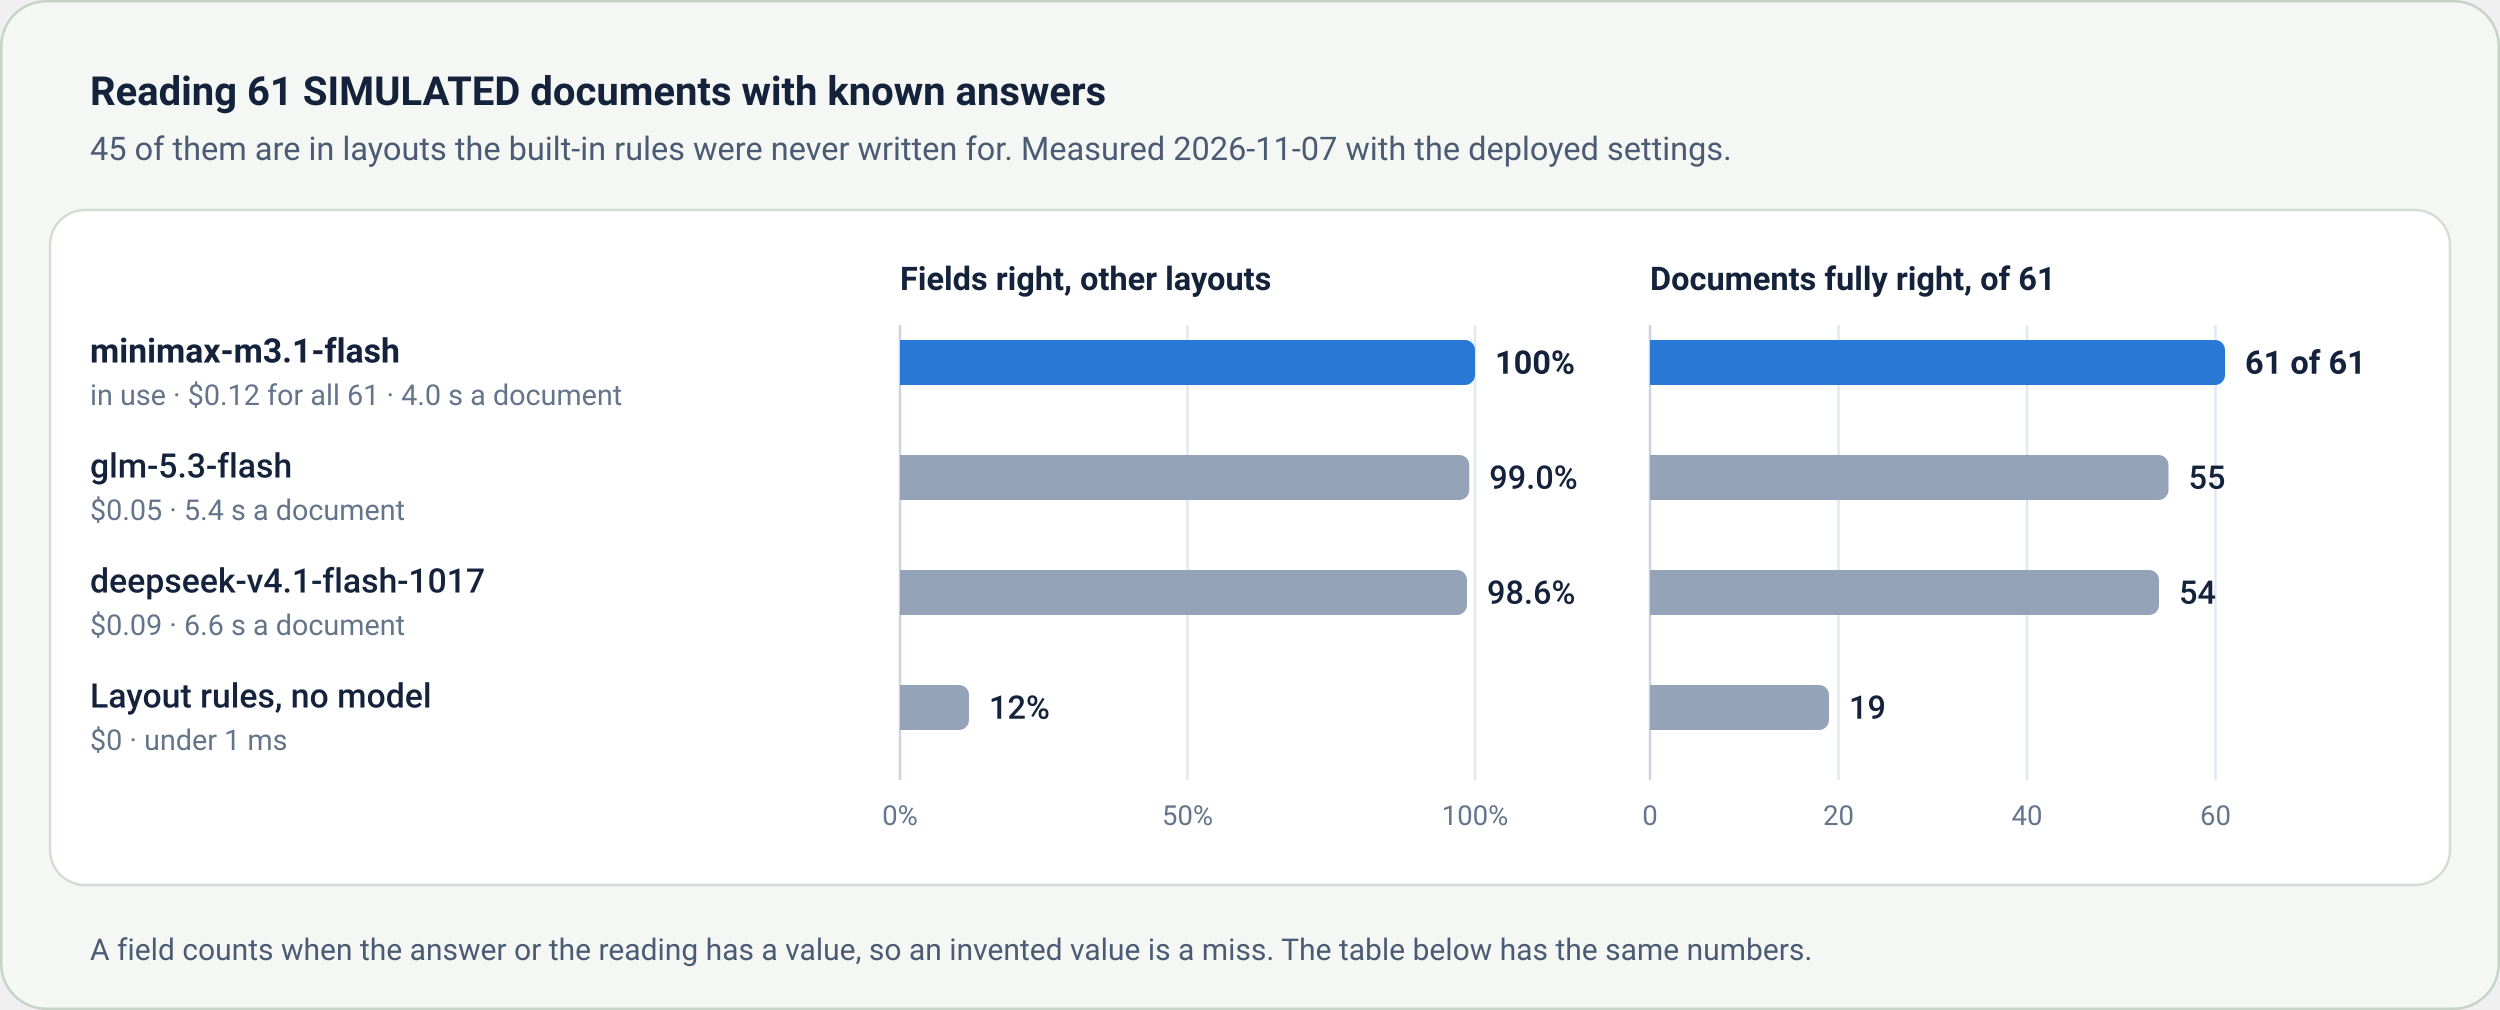
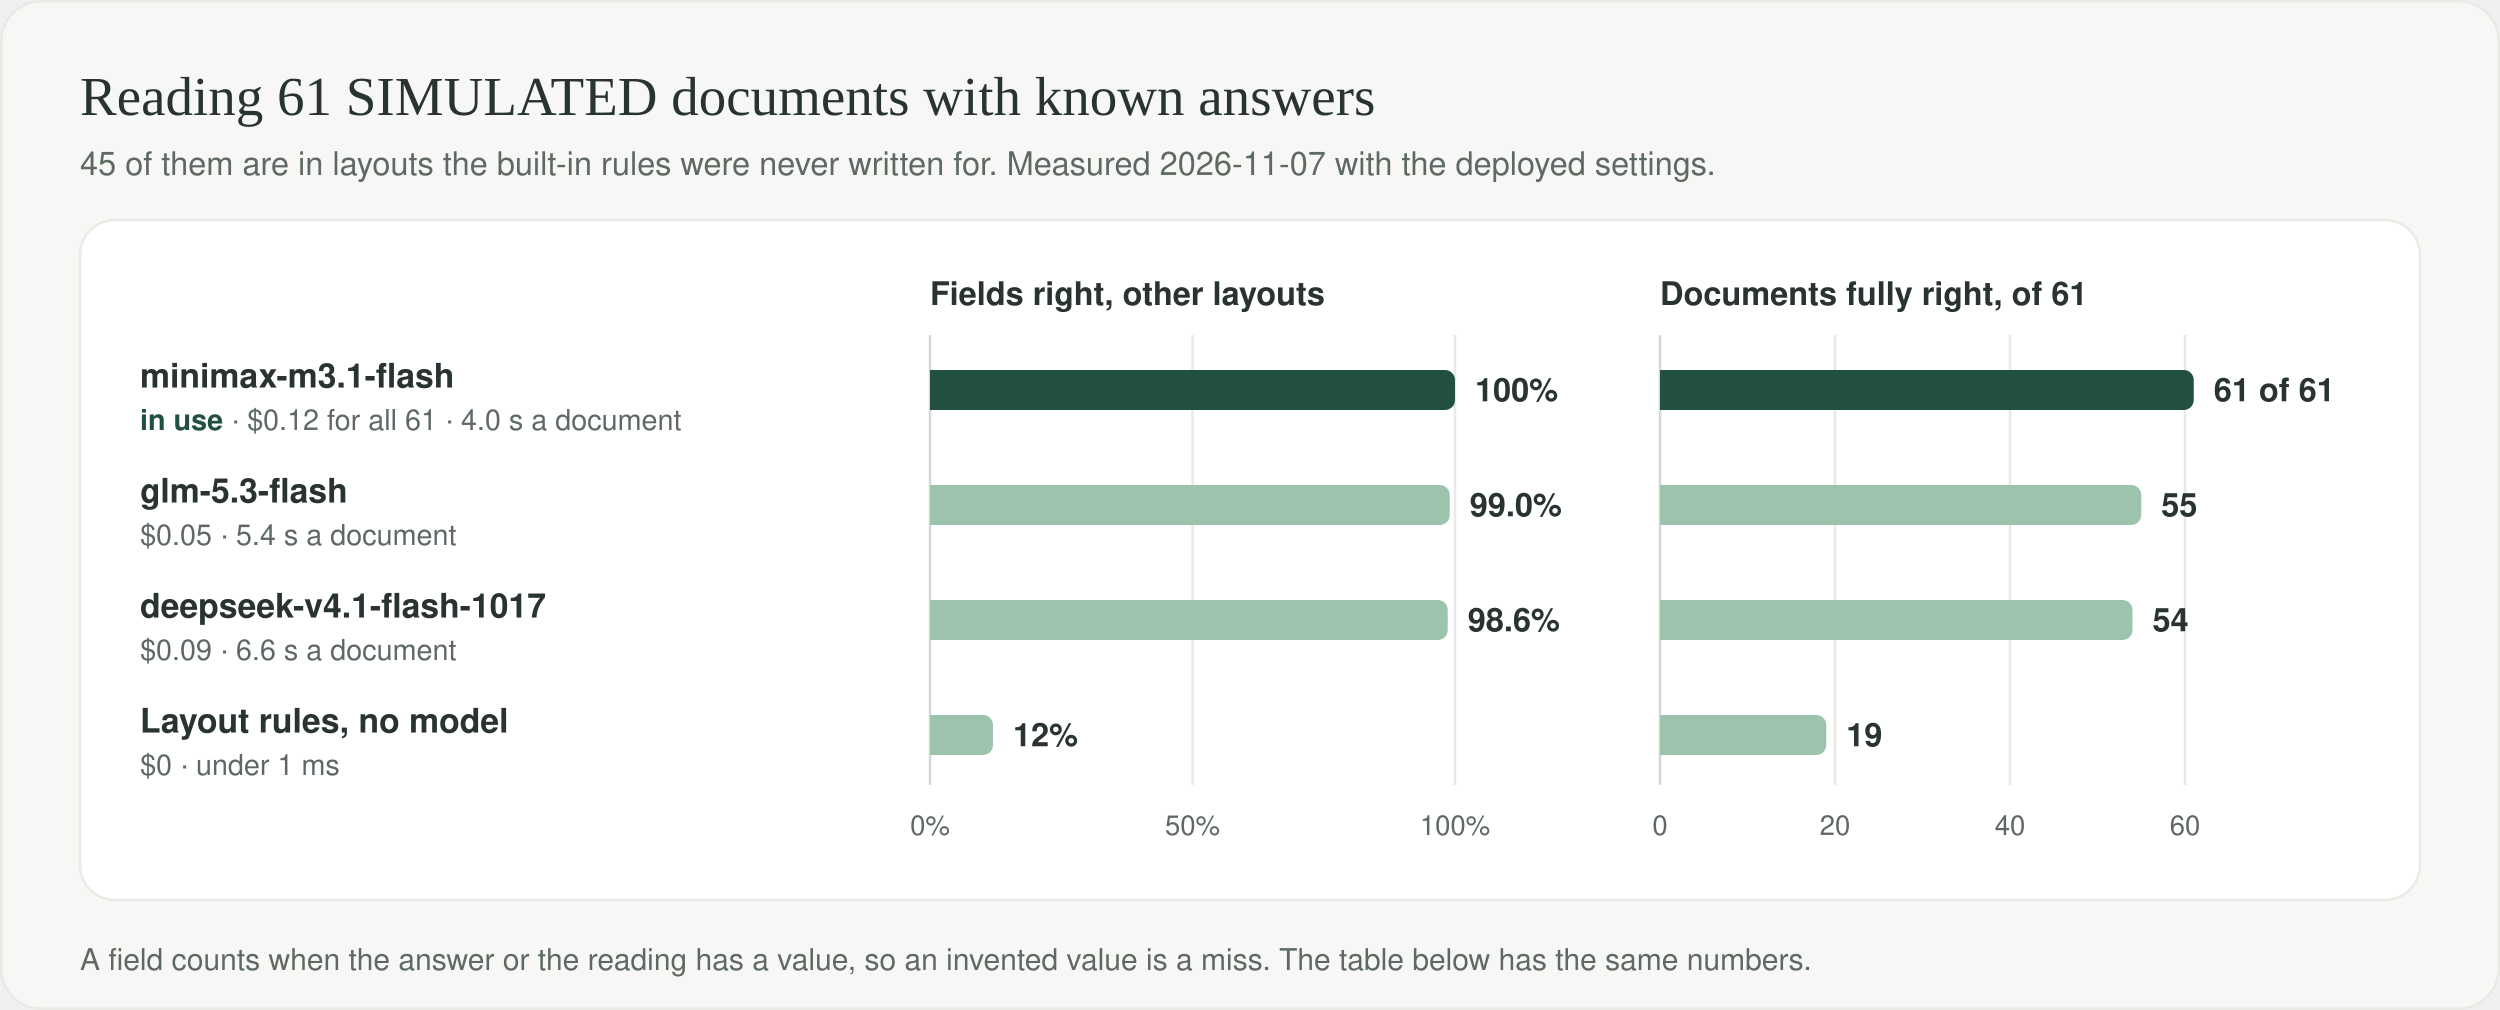
- <svg xmlns="http://www.w3.org/2000/svg" viewBox="0 0 1000 404" width="1000" height="404" role="img" aria-labelledby="t d">
-   <style>.serif{font-family:Georgia,'Iowan Old Style','Palatino Linotype',Palatino,'Times New Roman',serif}.sans{font-family:ui-sans-serif,system-ui,-apple-system,'Segoe UI',Roboto,'Helvetica Neue',Arial,sans-serif}.mono{font-family:ui-monospace,SFMono-Regular,Menlo,Consolas,'Liberation Mono',monospace}</style>
+ <svg xmlns="http://www.w3.org/2000/svg" viewBox="0 0 1000 404" width="1000" height="404" role="img" aria-labelledby="title" aria-describedby="desc">
+   <style>
+ .serif{font-family:'DM Serif Display',Georgia,'Times New Roman',serif;font-weight:400}
+ .sans{font-family:Manrope,'Segoe UI',Helvetica,Arial,sans-serif}
+ .mono{font-family:ui-monospace,SFMono-Regular,Menlo,Consolas,'Liberation Mono',monospace}
+ </style>
  <defs>
-     <marker id="ah" viewBox="0 0 10 10" refX="8" refY="5" markerWidth="7" markerHeight="7" orient="auto">
-       <path d="M1.5 1.5 L8.5 5 L1.5 8.5" fill="none" stroke="#5B6B84" stroke-width="1.8" stroke-linecap="round" stroke-linejoin="round" />
+     <marker id="arrow" viewBox="0 0 10 10" refX="8" refY="5" markerWidth="6" markerHeight="6" orient="auto">
+       <path d="M1.5 1.5 8.5 5 1.5 8.5" fill="none" stroke="#5F6963" stroke-width="1.8" stroke-linecap="round" stroke-linejoin="round" />
    </marker>
+     <linearGradient id="panel" x1="0" y1="0" x2="0" y2="1">
+       <stop offset="0" stop-color="#1F4A3C" />
+       <stop offset="1" stop-color="#163A2F" />
+     </linearGradient>
  </defs>
-   <rect x="0.5" y="0.5" width="999.0" height="403.0" rx="18" fill="#F5F7F4" stroke="#C6D3C8" stroke-width="1" />
-   <text x="36.0" y="42.0" class="sans" font-size="16" font-weight="700" fill="#14233B">Reading 61 SIMULATED documents with known answers</text>
-   <text x="36.0" y="64.0" class="sans" font-size="13" fill="#4B5B73">45 of them are in layouts the built-in rules were never written for. Measured 2026-11-07 with the deployed settings.</text>
-   <rect x="20.0" y="84.0" width="960.0" height="270.0" rx="14" fill="#FFFFFF" stroke="#D3DDD4" stroke-width="1" />
-   <text x="360.0" y="116.0" class="sans" font-size="13" font-weight="700" fill="#14233B">Fields right, other layouts</text>
-   <text x="660.0" y="116.0" class="sans" font-size="13" font-weight="700" fill="#14233B">Documents fully right, of 61</text>
-   <line x1="360.0" y1="130.0" x2="360.0" y2="312.0" stroke="#CBD5E1" stroke-width="1" />
-   <text x="360.0" y="330.0" class="sans" font-size="11" fill="#64748B" text-anchor="middle">0%</text>
-   <line x1="475.0" y1="130.0" x2="475.0" y2="312.0" stroke="#E2E8F0" stroke-width="1" />
-   <text x="475.0" y="330.0" class="sans" font-size="11" fill="#64748B" text-anchor="middle">50%</text>
-   <line x1="590.0" y1="130.0" x2="590.0" y2="312.0" stroke="#E2E8F0" stroke-width="1" />
-   <text x="590.0" y="330.0" class="sans" font-size="11" fill="#64748B" text-anchor="middle">100%</text>
-   <line x1="660.0" y1="130.0" x2="660.0" y2="312.0" stroke="#CBD5E1" stroke-width="1" />
-   <text x="660.0" y="330.0" class="sans" font-size="11" fill="#64748B" text-anchor="middle">0</text>
-   <line x1="735.4" y1="130.0" x2="735.4" y2="312.0" stroke="#E2E8F0" stroke-width="1" />
-   <text x="735.4" y="330.0" class="sans" font-size="11" fill="#64748B" text-anchor="middle">20</text>
-   <line x1="810.8" y1="130.0" x2="810.8" y2="312.0" stroke="#E2E8F0" stroke-width="1" />
-   <text x="810.8" y="330.0" class="sans" font-size="11" fill="#64748B" text-anchor="middle">40</text>
-   <line x1="886.2" y1="130.0" x2="886.2" y2="312.0" stroke="#E2E8F0" stroke-width="1" />
-   <text x="886.2" y="330.0" class="sans" font-size="11" fill="#64748B" text-anchor="middle">60</text>
-   <text x="36.0" y="145.0" class="sans" font-size="13.5" font-weight="700" fill="#14233B">minimax-m3.1-flash</text>
-   <text x="36.0" y="162.0" class="sans" font-size="11.5" fill="#64748B">in use · $0.12 for all 61 · 4.0 s a document</text>
-   <path d="M360.0 136.0h226.0a4 4 0 0 1 4 4v10a4 4 0 0 1 -4 4h-226.0z" fill="#2a78d6" />
-   <text x="598.0" y="149.5" class="sans" font-size="13" font-weight="700" fill="#14233B">100%</text>
-   <path d="M660.0 136.0h226.0a4 4 0 0 1 4 4v10a4 4 0 0 1 -4 4h-226.0z" fill="#2a78d6" />
-   <text x="898.0" y="149.5" class="sans" font-size="13" font-weight="700" fill="#14233B">61 of 61</text>
-   <text x="36.0" y="191.0" class="sans" font-size="13.5" font-weight="500" fill="#14233B">glm-5.3-flash</text>
-   <text x="36.0" y="208.0" class="sans" font-size="11.5" fill="#64748B">$0.05 · 5.4 s a document</text>
-   <path d="M360.0 182.0h223.7a4 4 0 0 1 4 4v10a4 4 0 0 1 -4 4h-223.7z" fill="#94a3b8" />
-   <text x="595.7" y="195.5" class="sans" font-size="13" font-weight="500" fill="#14233B">99.0%</text>
-   <path d="M660.0 182.0h203.4a4 4 0 0 1 4 4v10a4 4 0 0 1 -4 4h-203.4z" fill="#94a3b8" />
-   <text x="875.4" y="195.5" class="sans" font-size="13" font-weight="500" fill="#14233B">55</text>
-   <text x="36.0" y="237.0" class="sans" font-size="13.5" font-weight="500" fill="#14233B">deepseek-v4.1-flash-1017</text>
-   <text x="36.0" y="254.0" class="sans" font-size="11.5" fill="#64748B">$0.09 · 6.6 s a document</text>
-   <path d="M360.0 228.0h222.8a4 4 0 0 1 4 4v10a4 4 0 0 1 -4 4h-222.8z" fill="#94a3b8" />
-   <text x="594.8" y="241.5" class="sans" font-size="13" font-weight="500" fill="#14233B">98.6%</text>
-   <path d="M660.0 228.0h199.6a4 4 0 0 1 4 4v10a4 4 0 0 1 -4 4h-199.6z" fill="#94a3b8" />
-   <text x="871.6" y="241.5" class="sans" font-size="13" font-weight="500" fill="#14233B">54</text>
-   <text x="36.0" y="283.0" class="sans" font-size="13.5" font-weight="500" fill="#14233B">Layout rules, no model</text>
-   <text x="36.0" y="300.0" class="sans" font-size="11.5" fill="#64748B">$0 · under 1 ms</text>
-   <path d="M360.0 274.0h23.6a4 4 0 0 1 4 4v10a4 4 0 0 1 -4 4h-23.6z" fill="#94a3b8" />
-   <text x="395.6" y="287.5" class="sans" font-size="13" font-weight="500" fill="#14233B">12%</text>
-   <path d="M660.0 274.0h67.6a4 4 0 0 1 4 4v10a4 4 0 0 1 -4 4h-67.6z" fill="#94a3b8" />
-   <text x="739.6" y="287.5" class="sans" font-size="13" font-weight="500" fill="#14233B">19</text>
-   <text x="36.0" y="384.0" class="sans" font-size="12" fill="#4B5B73">A field counts when the answer or the reading has a value, so an invented value is a miss. The table below has the same numbers.</text>
+   <rect x="0.5" y="0.5" width="999" height="403" rx="16" fill="#F7F8F5" stroke="#E7EAE5" />
+   <text x="32" y="46" class="serif" font-size="22" fill="#29332F">Reading 61 SIMULATED documents with known answers</text>
+   <text x="32" y="70" class="sans" font-size="13" fill="#5F6963">45 of them are in layouts the built-in rules were never written for. Measured 2026-11-07 with the deployed settings.</text>
+   <rect x="32" y="88" width="936" height="272" rx="14" fill="#FFFFFF" stroke="#E7EAE5" />
+   <text x="372" y="122" class="sans" font-size="13" font-weight="700" fill="#29332F">Fields right, other layouts</text>
+   <text x="664" y="122" class="sans" font-size="13" font-weight="700" fill="#29332F">Documents fully right, of 61</text>
+   <line x1="372" y1="134" x2="372" y2="314" stroke="#D3D9D2" />
+   <text x="372" y="334" class="sans" font-size="11" text-anchor="middle" fill="#5F6963">0%</text>
+   <line x1="477" y1="134" x2="477" y2="314" stroke="#E7EAE5" />
+   <text x="477" y="334" class="sans" font-size="11" text-anchor="middle" fill="#5F6963">50%</text>
+   <line x1="582" y1="134" x2="582" y2="314" stroke="#E7EAE5" />
+   <text x="582" y="334" class="sans" font-size="11" text-anchor="middle" fill="#5F6963">100%</text>
+   <line x1="664" y1="134" x2="664" y2="314" stroke="#D3D9D2" />
+   <text x="664" y="334" class="sans" font-size="11" text-anchor="middle" fill="#5F6963">0</text>
+   <line x1="734" y1="134" x2="734" y2="314" stroke="#E7EAE5" />
+   <text x="734" y="334" class="sans" font-size="11" text-anchor="middle" fill="#5F6963">20</text>
+   <line x1="804" y1="134" x2="804" y2="314" stroke="#E7EAE5" />
+   <text x="804" y="334" class="sans" font-size="11" text-anchor="middle" fill="#5F6963">40</text>
+   <line x1="874" y1="134" x2="874" y2="314" stroke="#E7EAE5" />
+   <text x="874" y="334" class="sans" font-size="11" text-anchor="middle" fill="#5F6963">60</text>
+   <text x="56" y="155" class="sans" font-size="13.5" font-weight="700" fill="#29332F">minimax-m3.1-flash</text>
+   <text x="56" y="172" class="sans" font-size="11.5" fill="#5F6963">
+     <tspan font-weight="700" fill="#214F41">in use</tspan> · $0.12 for all 61 · 4.0 s a document</text>
+   <path d="M372 148h206a4 4 0 0 1 4 4v8a4 4 0 0 1-4 4h-206z" fill="#214F41" />
+   <text x="590" y="160.5" class="sans" font-size="13" font-weight="700" fill="#29332F">100%</text>
+   <path d="M664 148h209.5a4 4 0 0 1 4 4v8a4 4 0 0 1-4 4h-209.5z" fill="#214F41" />
+   <text x="885.5" y="160.5" class="sans" font-size="13" font-weight="700" fill="#29332F">61 of 61</text>
+   <text x="56" y="201" class="sans" font-size="13.5" font-weight="600" fill="#29332F">glm-5.3-flash</text>
+   <text x="56" y="218" class="sans" font-size="11.5" fill="#5F6963">$0.05 · 5.4 s a document</text>
+   <path d="M372 194h203.9a4 4 0 0 1 4 4v8a4 4 0 0 1-4 4h-203.9z" fill="#9CC4AD" />
+   <text x="587.9" y="206.5" class="sans" font-size="13" font-weight="600" fill="#29332F">99.0%</text>
+   <path d="M664 194h188.5a4 4 0 0 1 4 4v8a4 4 0 0 1-4 4h-188.5z" fill="#9CC4AD" />
+   <text x="864.5" y="206.5" class="sans" font-size="13" font-weight="600" fill="#29332F">55</text>
+   <text x="56" y="247" class="sans" font-size="13.5" font-weight="600" fill="#29332F">deepseek-v4.1-flash-1017</text>
+   <text x="56" y="264" class="sans" font-size="11.5" fill="#5F6963">$0.09 · 6.6 s a document</text>
+   <path d="M372 240h203.1a4 4 0 0 1 4 4v8a4 4 0 0 1-4 4h-203.1z" fill="#9CC4AD" />
+   <text x="587.1" y="252.5" class="sans" font-size="13" font-weight="600" fill="#29332F">98.6%</text>
+   <path d="M664 240h185a4 4 0 0 1 4 4v8a4 4 0 0 1-4 4h-185z" fill="#9CC4AD" />
+   <text x="861" y="252.5" class="sans" font-size="13" font-weight="600" fill="#29332F">54</text>
+   <text x="56" y="293" class="sans" font-size="13.5" font-weight="600" fill="#29332F">Layout rules, no model</text>
+   <text x="56" y="310" class="sans" font-size="11.5" fill="#5F6963">$0 · under 1 ms</text>
+   <path d="M372 286h21.2a4 4 0 0 1 4 4v8a4 4 0 0 1-4 4h-21.2z" fill="#9CC4AD" />
+   <text x="405.2" y="298.5" class="sans" font-size="13" font-weight="600" fill="#29332F">12%</text>
+   <path d="M664 286h62.5a4 4 0 0 1 4 4v8a4 4 0 0 1-4 4h-62.5z" fill="#9CC4AD" />
+   <text x="738.5" y="298.5" class="sans" font-size="13" font-weight="600" fill="#29332F">19</text>
+   <text x="32" y="388" class="sans" font-size="12" fill="#5F6963">A field counts when the answer or the reading has a value, so an invented value is a miss. The table below has the same numbers.</text>
</svg>
